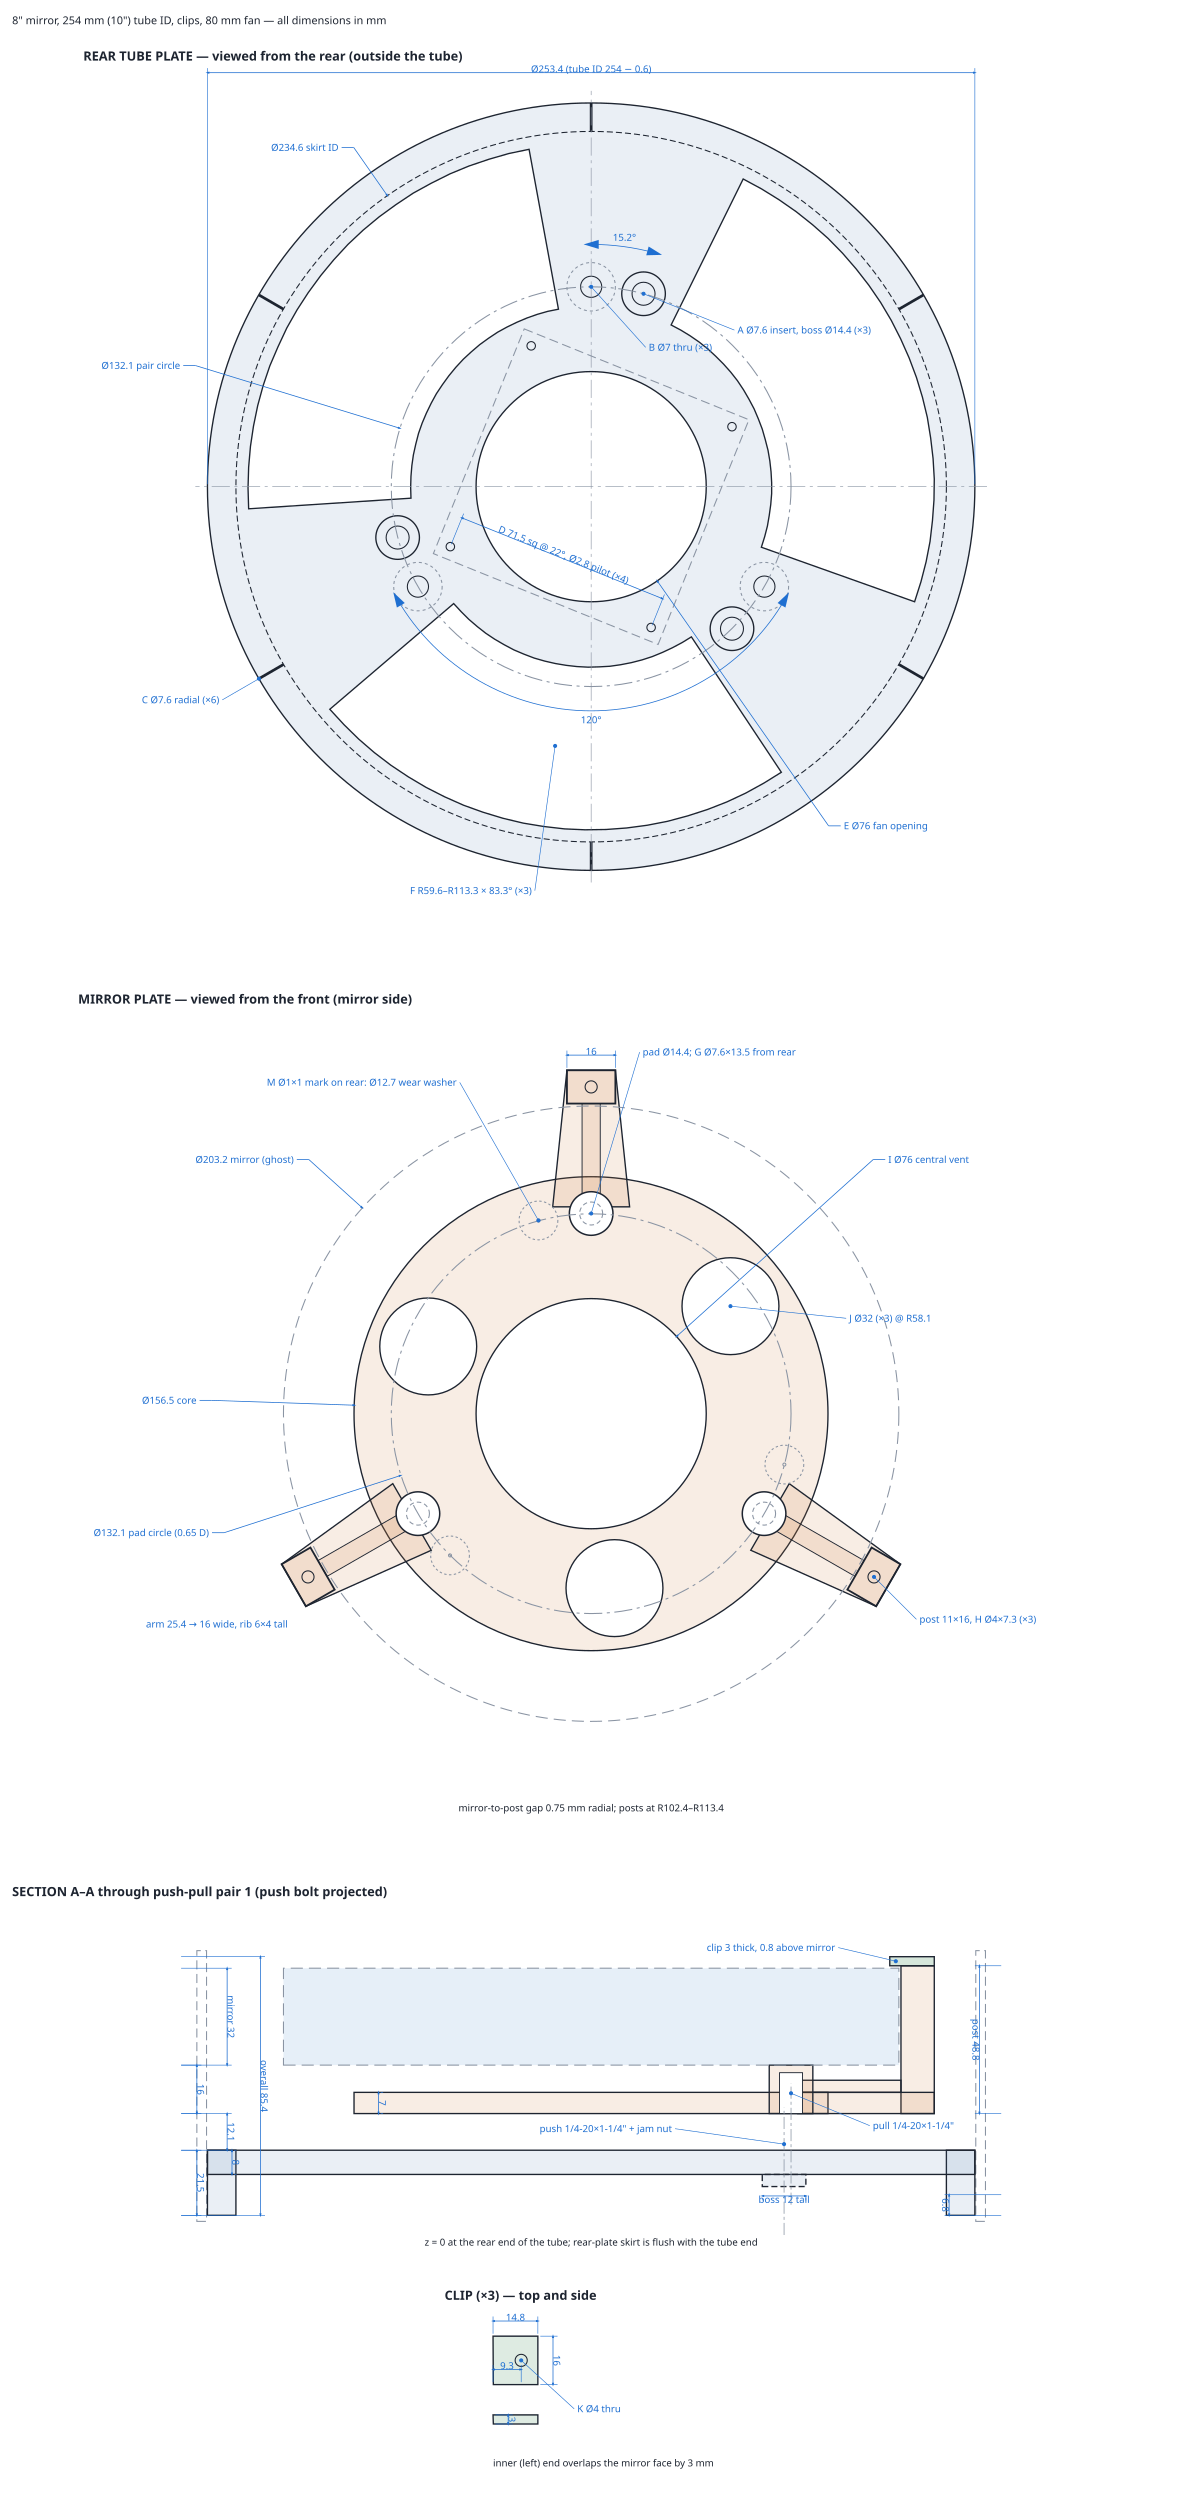
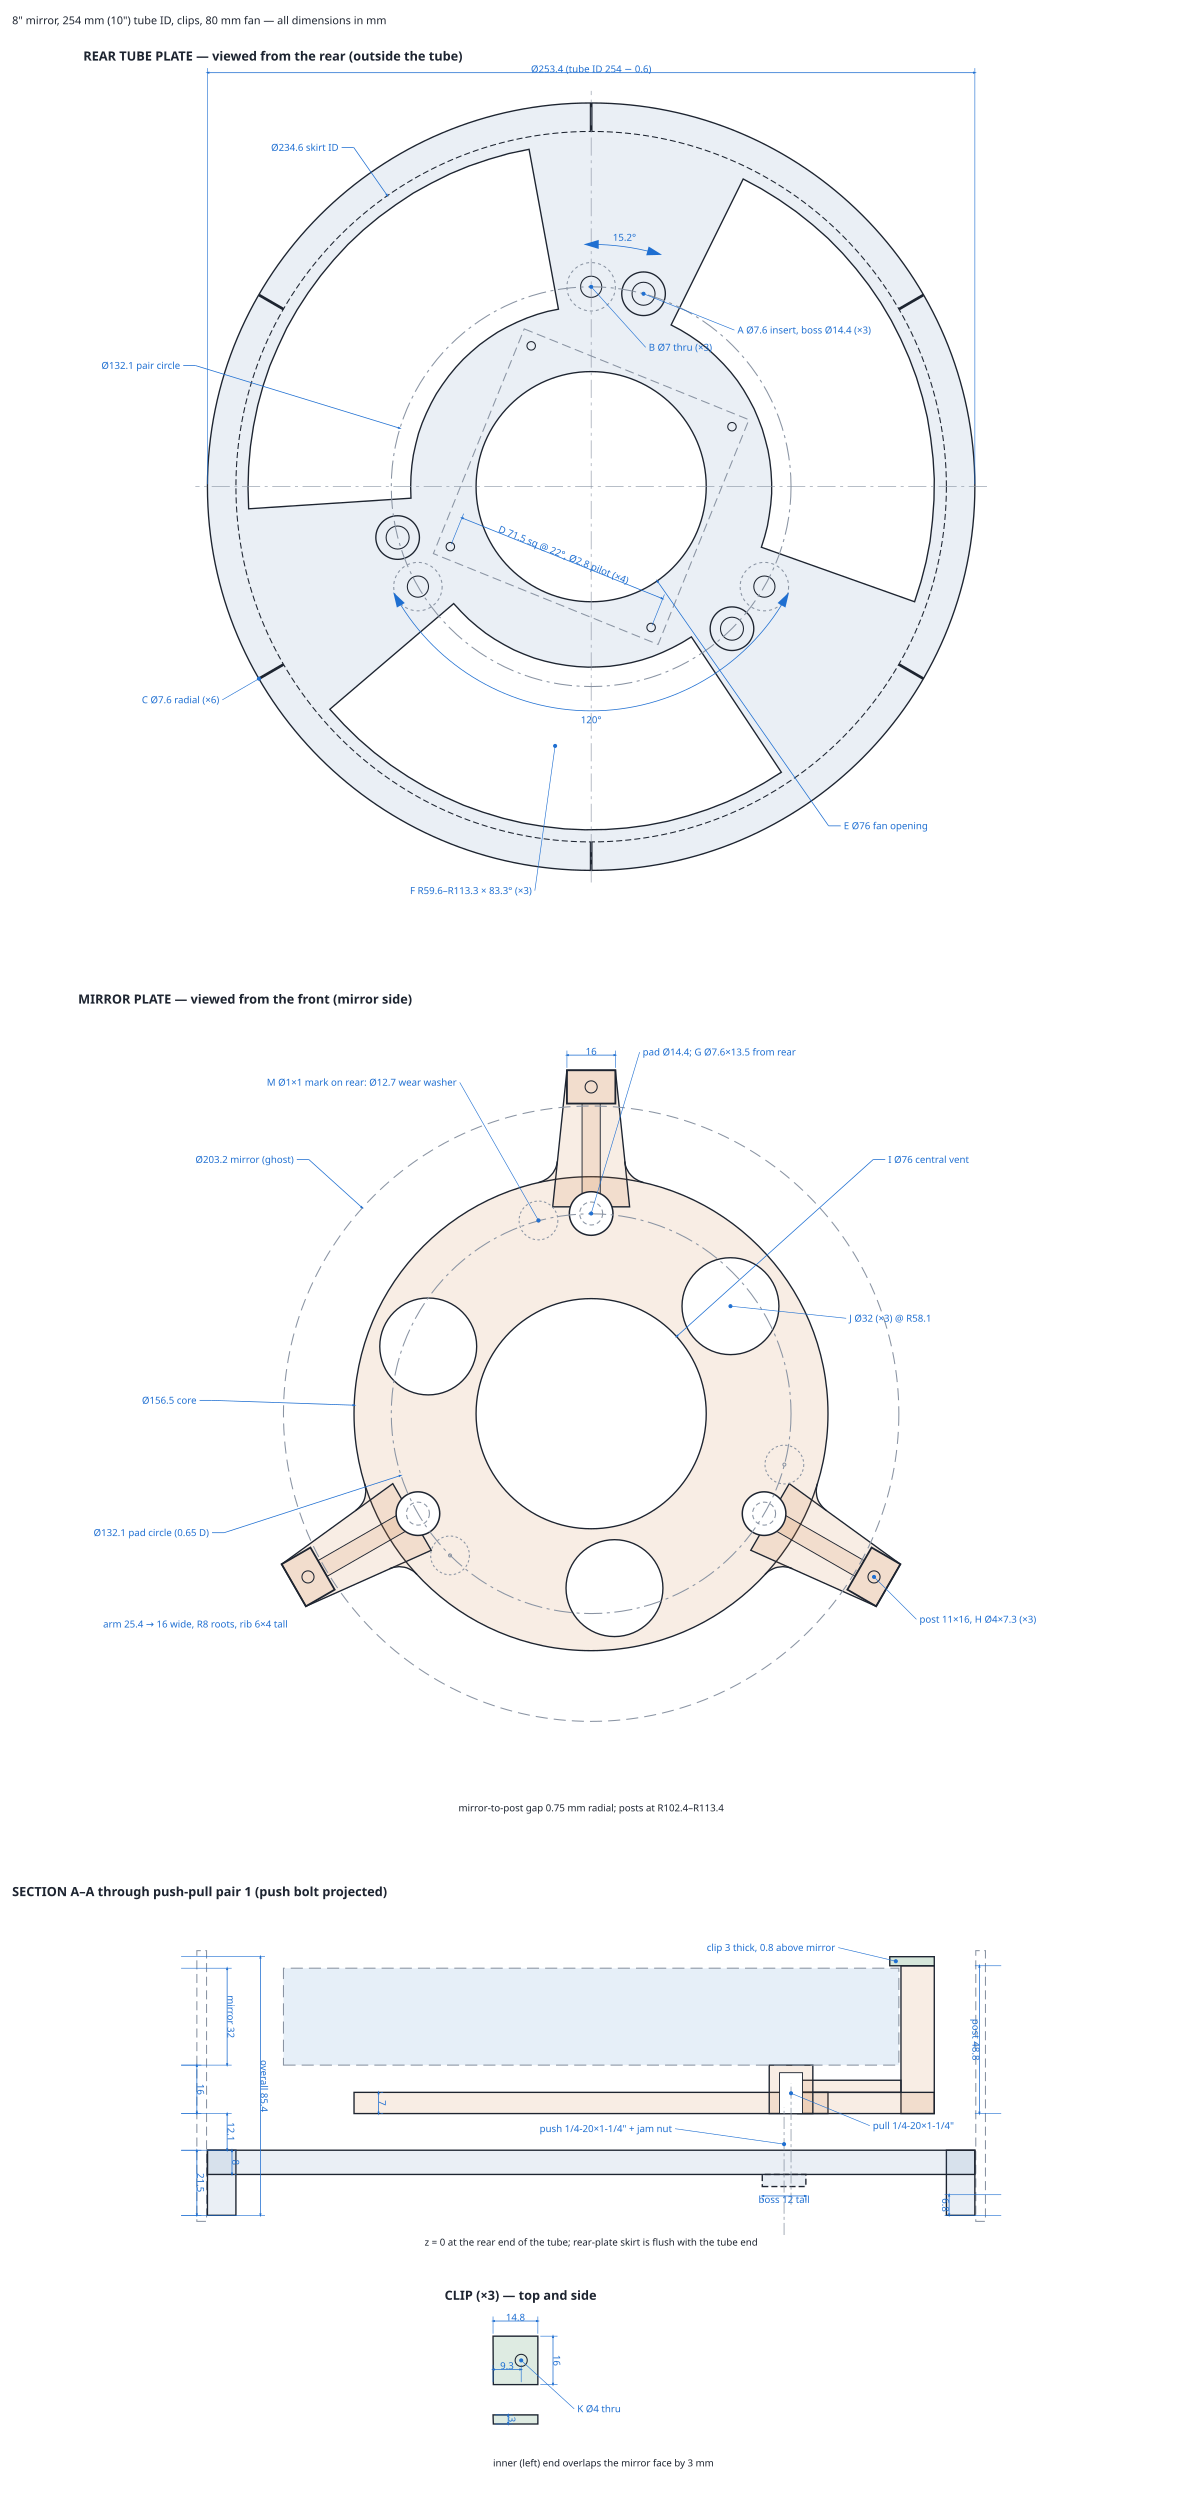
<svg xmlns="http://www.w3.org/2000/svg" viewBox="0 -12 390.4 825.5" font-family="ui-sans-serif, system-ui, sans-serif">
  <defs>
    <marker id="arr" viewBox="0 0 10 10" refX="5" refY="5" markerWidth="5" markerHeight="5" orient="auto-start-reverse">
      <path d="M0,2 L10,5 L0,8 z" fill="var(--dim, #1f6fd1)" />
    </marker>
  </defs>
  <text x="4" y="-4" font-size="3.6" text-anchor="start" fill="var(--ink, #1d2430)" dominant-baseline="auto">8" mirror, 254 mm (10") tube ID, clips, 80 mm fan — all dimensions in mm</text>
  <g transform="translate(23.5,0)">
    <text x="4" y="8" font-size="4.2" text-anchor="start" fill="var(--ink, #1d2430)" dominant-baseline="auto" font-weight="600">REAR TUBE PLATE — viewed from the rear (outside the tube)</text>
    <path d="M298.4,148.7A126.7,126.7 0 1,0 45,148.7A126.7,126.7 0 1,0 298.4,148.7ZM209.7,148.7A38,38 0 1,0 133.7,148.7A38,38 0 1,0 209.7,148.7ZM221.9,47.1L228,50.4L233.8,54L239.4,57.9L244.8,62.2L249.9,66.7L254.7,71.6L259.2,76.8L263.4,82.2L267.3,87.9L270.8,93.8L273.9,99.9L276.7,106.2L279.1,112.6L281.1,119.2L282.7,125.8L283.8,132.6L284.6,139.4L285,146.2L284.9,153.1L284.4,159.9L283.6,166.8L282.3,173.5L280.6,180.1L278.5,186.7L227.9,168.7L229,165.2L229.9,161.7L230.5,158.2L231,154.6L231.3,151L231.3,147.4L231.1,143.8L230.7,140.2L230.1,136.7L229.2,133.2L228.2,129.7L226.9,126.3L225.5,123L223.8,119.8L222,116.7L220,113.7L217.8,110.9L215.4,108.2L212.8,105.6L210.2,103.2L207.3,100.9L204.4,98.9L201.3,97L198.1,95.3ZM234.5,243L228.7,246.6L222.7,249.9L216.5,252.8L210.1,255.3L203.6,257.4L196.9,259.2L190.2,260.5L183.4,261.4L176.6,261.9L169.7,262L162.9,261.7L156,260.9L149.3,259.8L142.6,258.2L136,256.2L129.6,253.9L123.3,251.1L117.2,248L111.3,244.5L105.6,240.7L100.1,236.5L95,232.1L90.1,227.3L85.4,222.2L126.3,187.3L128.8,190L131.3,192.5L134.1,194.9L136.9,197.1L139.9,199.1L143,200.9L146.2,202.6L149.5,204L152.9,205.3L156.4,206.3L159.9,207.1L163.5,207.7L167,208.1L170.7,208.3L174.3,208.2L177.9,208L181.4,207.5L185,206.8L188.5,205.9L191.9,204.8L195.3,203.4L198.5,201.9L201.7,200.2L204.8,198.3ZM58.6,156L58.4,149.1L58.6,142.3L59.2,135.4L60.2,128.7L61.6,121.9L63.4,115.3L65.6,108.8L68.3,102.5L71.2,96.3L74.6,90.3L78.3,84.6L82.4,79L86.7,73.8L91.4,68.7L96.4,64L101.7,59.6L107.2,55.6L112.9,51.8L118.9,48.5L125.1,45.4L131.4,42.8L137.9,40.6L144.5,38.7L151.2,37.3L160.9,90.1L157.4,90.8L153.9,91.8L150.5,93L147.2,94.4L143.9,96L140.8,97.7L137.8,99.7L134.9,101.8L132.1,104.2L129.5,106.6L127,109.3L124.7,112.1L122.6,115L120.6,118L118.9,121.1L117.3,124.4L115.9,127.7L114.7,131.1L113.8,134.6L113,138.2L112.5,141.7L112.2,145.3L112.1,148.9L112.2,152.5Z" fill="var(--part, rgba(79,124,172,0.12))" stroke="var(--ink, #1d2430)" stroke-width="0.45" fill-rule="evenodd" />
    <circle cx="171.7" cy="148.7" r="117.3" fill="none" stroke="var(--ink, #1d2430)" stroke-width="0.35" stroke-dasharray="2 1" />
    <circle cx="189" cy="85" r="7.2" fill="none" stroke="var(--ink, #1d2430)" stroke-width="0.45" />
    <circle cx="189" cy="85" r="3.8" fill="none" stroke="var(--ink, #1d2430)" stroke-width="0.35" />
    <circle cx="171.7" cy="82.7" r="3.5" fill="none" stroke="var(--ink, #1d2430)" stroke-width="0.35" />
    <circle cx="171.7" cy="82.7" r="8" fill="none" stroke="var(--hid, #8a94a3)" stroke-width="0.35" stroke-dasharray="1 1" />
    <circle cx="218.2" cy="195.6" r="7.2" fill="none" stroke="var(--ink, #1d2430)" stroke-width="0.45" />
    <circle cx="218.2" cy="195.6" r="3.8" fill="none" stroke="var(--ink, #1d2430)" stroke-width="0.35" />
    <circle cx="228.9" cy="181.7" r="3.5" fill="none" stroke="var(--ink, #1d2430)" stroke-width="0.35" />
    <circle cx="228.9" cy="181.7" r="8" fill="none" stroke="var(--hid, #8a94a3)" stroke-width="0.35" stroke-dasharray="1 1" />
    <circle cx="107.8" cy="165.5" r="7.2" fill="none" stroke="var(--ink, #1d2430)" stroke-width="0.45" />
    <circle cx="107.8" cy="165.5" r="3.8" fill="none" stroke="var(--ink, #1d2430)" stroke-width="0.35" />
    <circle cx="114.5" cy="181.7" r="3.5" fill="none" stroke="var(--ink, #1d2430)" stroke-width="0.35" />
    <circle cx="114.5" cy="181.7" r="8" fill="none" stroke="var(--hid, #8a94a3)" stroke-width="0.35" stroke-dasharray="1 1" />
    <circle cx="151.9" cy="102.2" r="1.4" fill="none" stroke="var(--ink, #1d2430)" stroke-width="0.35" />
    <circle cx="218.2" cy="128.9" r="1.4" fill="none" stroke="var(--ink, #1d2430)" stroke-width="0.35" />
    <circle cx="191.5" cy="195.2" r="1.4" fill="none" stroke="var(--ink, #1d2430)" stroke-width="0.35" />
    <circle cx="125.2" cy="168.5" r="1.4" fill="none" stroke="var(--ink, #1d2430)" stroke-width="0.35" />
    <path d="M149.6,96.6L223.8,126.6L193.8,200.8L119.6,170.8Z" fill="none" stroke="var(--hid, #8a94a3)" stroke-width="0.35" stroke-dasharray="3 1.5" fill-rule="evenodd" />
    <line x1="70.1" y1="90.1" x2="62" y2="85.4" stroke="var(--ink, #1d2430)" stroke-width="0.9" />
    <line x1="171.7" y1="31.4" x2="171.7" y2="22" stroke="var(--ink, #1d2430)" stroke-width="0.9" />
    <line x1="273.3" y1="90.1" x2="281.4" y2="85.4" stroke="var(--ink, #1d2430)" stroke-width="0.9" />
    <line x1="273.3" y1="207.4" x2="281.4" y2="212.1" stroke="var(--ink, #1d2430)" stroke-width="0.9" />
    <line x1="171.7" y1="266" x2="171.7" y2="275.4" stroke="var(--ink, #1d2430)" stroke-width="0.9" />
    <line x1="70.1" y1="207.4" x2="62" y2="212.1" stroke="var(--ink, #1d2430)" stroke-width="0.9" />
    <circle cx="171.7" cy="148.7" r="66" fill="none" stroke="var(--hid, #8a94a3)" stroke-width="0.35" stroke-dasharray="6 1.5 1 1.5" />
    <line x1="302.4" y1="148.7" x2="41" y2="148.7" stroke="var(--hid, #8a94a3)" stroke-width="0.2" stroke-dasharray="6 1.5 1 1.5" />
    <line x1="171.7" y1="279.4" x2="171.7" y2="18" stroke="var(--hid, #8a94a3)" stroke-width="0.2" stroke-dasharray="6 1.5 1 1.5" />
    <line x1="45" y1="147.9" x2="45" y2="10.5" stroke="var(--dim, #1f6fd1)" stroke-width="0.2" />
    <line x1="298.4" y1="147.9" x2="298.4" y2="10.5" stroke="var(--dim, #1f6fd1)" stroke-width="0.2" />
    <line x1="45" y1="12" x2="298.4" y2="12" stroke="var(--dim, #1f6fd1)" stroke-width="0.25" marker-start="url(#arr)" marker-end="url(#arr)" />
    <text x="171.7" y="10.8" font-size="3.2" text-anchor="middle" fill="var(--dim, #1f6fd1)" dominant-baseline="middle">Ø253.4 (tube ID 254 − 0.6)</text>
    <path d="M93.3,36.7L104.4,52.6" fill="none" stroke="var(--dim, #1f6fd1)" stroke-width="0.25" marker-end="url(#arr)" />
    <line x1="93.3" y1="36.7" x2="89.3" y2="36.7" stroke="var(--dim, #1f6fd1)" stroke-width="0.25" />
    <text x="88.3" y="36.7" font-size="3.2" text-anchor="end" fill="var(--dim, #1f6fd1)" dominant-baseline="middle">Ø234.6 skirt ID</text>
    <path d="M41,108.7L108.5,129.4" fill="none" stroke="var(--dim, #1f6fd1)" stroke-width="0.25" marker-end="url(#arr)" />
    <line x1="41" y1="108.7" x2="37" y2="108.7" stroke="var(--dim, #1f6fd1)" stroke-width="0.25" />
    <text x="36" y="108.7" font-size="3.2" text-anchor="end" fill="var(--dim, #1f6fd1)" dominant-baseline="middle">Ø132.1 pair circle</text>
    <path d="M250.1,260.7L193.5,179.8" fill="none" stroke="var(--dim, #1f6fd1)" stroke-width="0.25" marker-end="url(#arr)" />
    <line x1="250.1" y1="260.7" x2="254.1" y2="260.7" stroke="var(--dim, #1f6fd1)" stroke-width="0.25" />
    <text x="255.1" y="260.7" font-size="3.2" text-anchor="start" fill="var(--dim, #1f6fd1)" dominant-baseline="middle">E Ø76 fan opening</text>
    <line x1="171.7" y1="82.7" x2="189.7" y2="102.7" stroke="var(--dim, #1f6fd1)" stroke-width="0.2" />
    <circle cx="171.7" cy="82.7" r="0.5" fill="var(--dim, #1f6fd1)" stroke="var(--dim, #1f6fd1)" stroke-width="0.35" />
    <text x="190.7" y="102.7" font-size="3.2" text-anchor="start" fill="var(--dim, #1f6fd1)" dominant-baseline="middle">B Ø7 thru (×3)</text>
    <line x1="189" y1="85" x2="219" y2="97" stroke="var(--dim, #1f6fd1)" stroke-width="0.2" />
    <circle cx="189" cy="85" r="0.5" fill="var(--dim, #1f6fd1)" stroke="var(--dim, #1f6fd1)" stroke-width="0.35" />
    <text x="220" y="97" font-size="3.2" text-anchor="start" fill="var(--dim, #1f6fd1)" dominant-baseline="middle">A Ø7.6 insert, boss Ø14.4 (×3)</text>
    <path d="M171.7,68.7A80,80 0 0,1 192.7,71.5" fill="none" stroke="var(--dim, #1f6fd1)" stroke-width="0.25" fill-rule="evenodd" />
    <path d="M171.7,68.7A80,80 0 0,1 192.7,71.5" fill="none" stroke="none" marker-start="url(#arr)" marker-end="url(#arr)" />
    <text x="182.7" y="66.4" font-size="3.2" text-anchor="middle" fill="var(--dim, #1f6fd1)" dominant-baseline="middle">15.2°</text>
    <path d="M235.8,185.7A74,74 0 0,1 107.6,185.7" fill="none" stroke="var(--dim, #1f6fd1)" stroke-width="0.25" fill-rule="evenodd" />
    <path d="M235.8,185.7A74,74 0 0,1 107.6,185.7" fill="none" stroke="none" marker-start="url(#arr)" marker-end="url(#arr)" />
    <text x="171.7" y="225.7" font-size="3.2" text-anchor="middle" fill="var(--dim, #1f6fd1)" dominant-baseline="middle">120°</text>
    <line x1="125.5" y1="167.7" x2="129.6" y2="157.6" stroke="var(--dim, #1f6fd1)" stroke-width="0.2" />
    <line x1="191.8" y1="194.5" x2="195.9" y2="184.3" stroke="var(--dim, #1f6fd1)" stroke-width="0.2" />
    <line x1="129" y1="159" x2="195.3" y2="185.7" stroke="var(--dim, #1f6fd1)" stroke-width="0.25" marker-start="url(#arr)" marker-end="url(#arr)" />
    <text x="162.6" y="171.2" font-size="3.2" text-anchor="middle" fill="var(--dim, #1f6fd1)" transform="rotate(22 162.6 171.2)" dominant-baseline="middle">D 71.5 sq @ 22°, Ø2.8 pilot (×4)</text>
    <line x1="159.8" y1="234.3" x2="153.1" y2="282.1" stroke="var(--dim, #1f6fd1)" stroke-width="0.2" />
    <circle cx="159.8" cy="234.3" r="0.5" fill="var(--dim, #1f6fd1)" stroke="var(--dim, #1f6fd1)" stroke-width="0.35" />
    <text x="152.1" y="282.1" font-size="3.2" text-anchor="end" fill="var(--dim, #1f6fd1)" dominant-baseline="middle">F R59.6–R113.3 × 83.3° (×3)</text>
    <line x1="62" y1="212.1" x2="49.9" y2="219.1" stroke="var(--dim, #1f6fd1)" stroke-width="0.2" />
    <circle cx="62" cy="212.1" r="0.5" fill="var(--dim, #1f6fd1)" stroke="var(--dim, #1f6fd1)" stroke-width="0.35" />
    <text x="48.9" y="219.1" font-size="3.2" text-anchor="end" fill="var(--dim, #1f6fd1)" dominant-baseline="middle">C Ø7.6 radial (×6)</text>
  </g>
  <g transform="translate(21.8,311.4)">
    <text x="4" y="8" font-size="4.2" text-anchor="start" fill="var(--ink, #1d2430)" dominant-baseline="auto" font-weight="600">MIRROR PLATE — viewed from the front (mirror side)</text>
    <path d="M251.6,143.4A78.2,78.2 0 1,0 95.1,143.4A78.2,78.2 0 1,0 251.6,143.4ZM211.4,143.4A38,38 0 1,0 135.4,143.4A38,38 0 1,0 211.4,143.4ZM135.6,121.2A16,16 0 1,0 103.6,121.2A16,16 0 1,0 135.6,121.2ZM197.1,201A16,16 0 1,0 165.1,201A16,16 0 1,0 197.1,201ZM235.4,107.9A16,16 0 1,0 203.4,107.9A16,16 0 1,0 235.4,107.9Z" fill="var(--part2, rgba(201,128,58,0.14))" stroke="var(--ink, #1d2430)" stroke-width="0.45" fill-rule="evenodd" />
    <path d="M186.1,75.1L181.4,30L165.4,30L160.7,75.1Z" fill="var(--part2, rgba(201,128,58,0.14))" stroke="var(--ink, #1d2430)" stroke-width="0.45" fill-rule="evenodd" />
+     <path d="M161.6,66L162.2,60.1L162.1,60.9L161.9,61.7L161.6,62.5L161.2,63.2L160.8,63.9L160.2,64.6L159.7,65.1L159,65.7L158.3,66.1L157.6,66.5L156.8,66.8L156,67.1L157,66.8L157.9,66.7L158.8,66.5L159.7,66.3L160.7,66.1Z" fill="var(--part2, rgba(201,128,58,0.14))" stroke="none" stroke-width="0.35" fill-rule="evenodd" />
+     <path d="M162.2,60.1L162.1,60.9L161.9,61.7L161.6,62.5L161.2,63.2L160.8,63.9L160.2,64.6L159.7,65.1L159,65.7L158.3,66.1L157.6,66.5L156.8,66.8L156,67.1" fill="none" stroke="var(--ink, #1d2430)" stroke-width="0.45" fill-rule="evenodd" />
+     <path d="M185.1,66L184.5,60.1L184.6,60.9L184.8,61.7L185.1,62.5L185.5,63.2L185.9,63.9L186.5,64.6L187,65.1L187.7,65.7L188.4,66.1L189.1,66.5L189.9,66.8L190.7,67.1L189.7,66.8L188.8,66.7L187.9,66.5L187,66.3L186,66.1Z" fill="var(--part2, rgba(201,128,58,0.14))" stroke="none" stroke-width="0.35" fill-rule="evenodd" />
+     <path d="M184.5,60.1L184.6,60.9L184.8,61.7L185.1,62.5L185.5,63.2L185.9,63.9L186.5,64.6L187,65.1L187.7,65.7L188.4,66.1L189.1,66.5L189.9,66.8L190.7,67.1" fill="none" stroke="var(--ink, #1d2430)" stroke-width="0.45" fill-rule="evenodd" />
    <path d="M176.4,75.1L176.4,41L170.4,41L170.4,75.1Z" fill="var(--part2, rgba(201,128,58,0.14))" stroke="var(--ink, #1d2430)" stroke-width="0.3" fill-rule="evenodd" />
    <path d="M181.4,41L181.4,30L165.4,30L165.4,41Z" fill="var(--part2, rgba(201,128,58,0.14))" stroke="var(--ink, #1d2430)" stroke-width="0.6" fill-rule="evenodd" />
    <circle cx="173.4" cy="77.3" r="7.2" fill="var(--bg, #fff)" stroke="var(--ink, #1d2430)" stroke-width="0.5" />
    <circle cx="173.4" cy="77.3" r="3.8" fill="none" stroke="var(--hid, #8a94a3)" stroke-width="0.35" stroke-dasharray="1.5 1" />
    <circle cx="156" cy="79.6" r="6.4" fill="none" stroke="var(--hid, #8a94a3)" stroke-width="0.35" stroke-dasharray="0.8 0.8" />
    <circle cx="156" cy="79.6" r="0.5" fill="none" stroke="var(--hid, #8a94a3)" stroke-width="0.35" />
    <circle cx="173.4" cy="35.5" r="2" fill="none" stroke="var(--ink, #1d2430)" stroke-width="0.35" />
    <path d="M107.9,166.5L71.2,193.1L79.2,207L120.6,188.5Z" fill="var(--part2, rgba(201,128,58,0.14))" stroke="var(--ink, #1d2430)" stroke-width="0.45" fill-rule="evenodd" />
+     <path d="M112.2,192.2L106.8,194.6L107.6,194.3L108.4,194.1L109.2,194L110,193.9L110.8,194L111.7,194.1L112.5,194.3L113.2,194.6L114,195L114.7,195.4L115.3,195.9L115.9,196.5L115.3,195.8L114.7,195.1L114,194.4L113.4,193.7L112.8,192.9Z" fill="var(--part2, rgba(201,128,58,0.14))" stroke="none" stroke-width="0.35" fill-rule="evenodd" />
+     <path d="M106.8,194.6L107.6,194.3L108.4,194.1L109.2,194L110,193.9L110.8,194L111.7,194.1L112.5,194.3L113.2,194.6L114,195L114.7,195.4L115.3,195.9L115.9,196.5" fill="none" stroke="var(--ink, #1d2430)" stroke-width="0.45" fill-rule="evenodd" />
+     <path d="M100.5,171.9L95.7,175.3L96.3,174.8L96.9,174.2L97.4,173.6L97.9,172.9L98.3,172.2L98.6,171.4L98.8,170.6L98.9,169.8L99,169L98.9,168.1L98.8,167.3L98.6,166.5L98.9,167.4L99.2,168.3L99.5,169.2L99.8,170.1L100.1,171Z" fill="var(--part2, rgba(201,128,58,0.14))" stroke="none" stroke-width="0.35" fill-rule="evenodd" />
+     <path d="M95.7,175.3L96.3,174.8L96.9,174.2L97.4,173.6L97.9,172.9L98.3,172.2L98.6,171.4L98.8,170.6L98.9,169.8L99,169L98.9,168.1L98.8,167.3L98.6,166.5" fill="none" stroke="var(--ink, #1d2430)" stroke-width="0.45" fill-rule="evenodd" />
    <path d="M112.8,174.9L83.2,191.9L86.2,197.1L115.8,180.1Z" fill="var(--part2, rgba(201,128,58,0.14))" stroke="var(--ink, #1d2430)" stroke-width="0.3" fill-rule="evenodd" />
    <path d="M80.7,187.6L71.2,193.1L79.2,207L88.7,201.5Z" fill="var(--part2, rgba(201,128,58,0.14))" stroke="var(--ink, #1d2430)" stroke-width="0.6" fill-rule="evenodd" />
    <circle cx="116.2" cy="176.4" r="7.2" fill="var(--bg, #fff)" stroke="var(--ink, #1d2430)" stroke-width="0.5" />
    <circle cx="116.2" cy="176.4" r="3.8" fill="none" stroke="var(--hid, #8a94a3)" stroke-width="0.35" stroke-dasharray="1.5 1" />
    <circle cx="126.8" cy="190.2" r="6.4" fill="none" stroke="var(--hid, #8a94a3)" stroke-width="0.35" stroke-dasharray="0.8 0.8" />
    <circle cx="126.8" cy="190.2" r="0.5" fill="none" stroke="var(--hid, #8a94a3)" stroke-width="0.35" />
    <circle cx="79.9" cy="197.3" r="2" fill="none" stroke="var(--ink, #1d2430)" stroke-width="0.35" />
    <path d="M226.1,188.5L267.5,207L275.5,193.1L238.8,166.5Z" fill="var(--part2, rgba(201,128,58,0.14))" stroke="var(--ink, #1d2430)" stroke-width="0.45" fill-rule="evenodd" />
+     <path d="M246.2,171.9L251,175.3L250.4,174.8L249.8,174.2L249.3,173.6L248.8,172.9L248.4,172.2L248.1,171.4L247.9,170.6L247.8,169.8L247.7,169L247.8,168.1L247.9,167.3L248.1,166.5L247.8,167.4L247.5,168.3L247.2,169.2L246.9,170.1L246.6,171Z" fill="var(--part2, rgba(201,128,58,0.14))" stroke="none" stroke-width="0.35" fill-rule="evenodd" />
+     <path d="M251,175.3L250.4,174.8L249.8,174.2L249.3,173.6L248.8,172.9L248.4,172.2L248.1,171.4L247.9,170.6L247.8,169.8L247.7,169L247.8,168.1L247.9,167.3L248.1,166.5" fill="none" stroke="var(--ink, #1d2430)" stroke-width="0.45" fill-rule="evenodd" />
+     <path d="M234.5,192.2L239.9,194.6L239.1,194.3L238.3,194.1L237.5,194L236.7,193.9L235.9,194L235,194.1L234.2,194.3L233.5,194.6L232.7,195L232,195.4L231.4,195.9L230.8,196.5L231.4,195.8L232,195.1L232.7,194.4L233.3,193.7L233.9,192.9Z" fill="var(--part2, rgba(201,128,58,0.14))" stroke="none" stroke-width="0.35" fill-rule="evenodd" />
+     <path d="M239.9,194.6L239.1,194.3L238.3,194.1L237.5,194L236.7,193.9L235.9,194L235,194.1L234.2,194.3L233.5,194.6L232.7,195L232,195.4L231.4,195.9L230.8,196.5" fill="none" stroke="var(--ink, #1d2430)" stroke-width="0.45" fill-rule="evenodd" />
    <path d="M230.9,180.1L260.5,197.1L263.5,191.9L233.9,174.9Z" fill="var(--part2, rgba(201,128,58,0.14))" stroke="var(--ink, #1d2430)" stroke-width="0.3" fill-rule="evenodd" />
    <path d="M258,201.5L267.5,207L275.5,193.1L266,187.6Z" fill="var(--part2, rgba(201,128,58,0.14))" stroke="var(--ink, #1d2430)" stroke-width="0.6" fill-rule="evenodd" />
    <circle cx="230.5" cy="176.4" r="7.2" fill="var(--bg, #fff)" stroke="var(--ink, #1d2430)" stroke-width="0.5" />
    <circle cx="230.5" cy="176.4" r="3.8" fill="none" stroke="var(--hid, #8a94a3)" stroke-width="0.35" stroke-dasharray="1.5 1" />
    <circle cx="237.2" cy="160.2" r="6.4" fill="none" stroke="var(--hid, #8a94a3)" stroke-width="0.35" stroke-dasharray="0.8 0.8" />
    <circle cx="237.2" cy="160.2" r="0.5" fill="none" stroke="var(--hid, #8a94a3)" stroke-width="0.35" />
    <circle cx="266.8" cy="197.3" r="2" fill="none" stroke="var(--ink, #1d2430)" stroke-width="0.35" />
    <circle cx="173.4" cy="143.4" r="101.6" fill="none" stroke="var(--hid, #8a94a3)" stroke-width="0.35" stroke-dasharray="4 2" />
    <circle cx="173.4" cy="143.4" r="66" fill="none" stroke="var(--hid, #8a94a3)" stroke-width="0.35" stroke-dasharray="6 1.5 1 1.5" />
    <path d="M48.1,139L95.2,140.6" fill="none" stroke="var(--dim, #1f6fd1)" stroke-width="0.25" marker-end="url(#arr)" />
    <line x1="48.1" y1="139" x2="44.1" y2="139" stroke="var(--dim, #1f6fd1)" stroke-width="0.25" />
    <text x="43.1" y="139" font-size="3.2" text-anchor="end" fill="var(--dim, #1f6fd1)" dominant-baseline="middle">Ø156.5 core</text>
    <path d="M52.2,182.7L110.5,163.8" fill="none" stroke="var(--dim, #1f6fd1)" stroke-width="0.25" marker-end="url(#arr)" />
    <line x1="52.2" y1="182.7" x2="48.2" y2="182.7" stroke="var(--dim, #1f6fd1)" stroke-width="0.25" />
    <text x="47.2" y="182.7" font-size="3.2" text-anchor="end" fill="var(--dim, #1f6fd1)" dominant-baseline="middle">Ø132.1 pad circle (0.65 D)</text>
    <path d="M80.2,59.5L97.8,75.4" fill="none" stroke="var(--dim, #1f6fd1)" stroke-width="0.25" marker-end="url(#arr)" />
    <line x1="80.2" y1="59.5" x2="76.2" y2="59.5" stroke="var(--dim, #1f6fd1)" stroke-width="0.25" />
    <text x="75.2" y="59.5" font-size="3.2" text-anchor="end" fill="var(--dim, #1f6fd1)" dominant-baseline="middle">Ø203.2 mirror (ghost)</text>
    <path d="M266.5,59.5L201.6,117.9" fill="none" stroke="var(--dim, #1f6fd1)" stroke-width="0.25" marker-end="url(#arr)" />
    <line x1="266.5" y1="59.5" x2="270.5" y2="59.5" stroke="var(--dim, #1f6fd1)" stroke-width="0.25" />
    <text x="271.5" y="59.5" font-size="3.2" text-anchor="start" fill="var(--dim, #1f6fd1)" dominant-baseline="middle">I Ø76 central vent</text>
    <line x1="173.4" y1="77.3" x2="189.4" y2="24" stroke="var(--dim, #1f6fd1)" stroke-width="0.2" />
    <circle cx="173.4" cy="77.3" r="0.5" fill="var(--dim, #1f6fd1)" stroke="var(--dim, #1f6fd1)" stroke-width="0.35" />
    <text x="190.4" y="24" font-size="3.2" text-anchor="start" fill="var(--dim, #1f6fd1)" dominant-baseline="middle">pad Ø14.4; G Ø7.6×13.5 from rear</text>
    <line x1="156" y1="79.6" x2="130" y2="34" stroke="var(--dim, #1f6fd1)" stroke-width="0.2" />
    <circle cx="156" cy="79.6" r="0.5" fill="var(--dim, #1f6fd1)" stroke="var(--dim, #1f6fd1)" stroke-width="0.35" />
    <text x="129" y="34" font-size="3.2" text-anchor="end" fill="var(--dim, #1f6fd1)" dominant-baseline="middle">M Ø1×1 mark on rear: Ø12.7 wear washer</text>
    <line x1="181.4" y1="29.2" x2="181.4" y2="23.5" stroke="var(--dim, #1f6fd1)" stroke-width="0.2" />
    <line x1="165.4" y1="29.2" x2="165.4" y2="23.5" stroke="var(--dim, #1f6fd1)" stroke-width="0.2" />
    <line x1="181.4" y1="25" x2="165.4" y2="25" stroke="var(--dim, #1f6fd1)" stroke-width="0.25" marker-start="url(#arr)" marker-end="url(#arr)" />
    <text x="173.4" y="23.8" font-size="3.2" text-anchor="middle" fill="var(--dim, #1f6fd1)" transform="rotate(360 173.4 23.8)" dominant-baseline="middle">16</text>
    <line x1="266.8" y1="197.3" x2="280.8" y2="211.3" stroke="var(--dim, #1f6fd1)" stroke-width="0.2" />
    <circle cx="266.8" cy="197.3" r="0.5" fill="var(--dim, #1f6fd1)" stroke="var(--dim, #1f6fd1)" stroke-width="0.35" />
    <text x="281.8" y="211.3" font-size="3.2" text-anchor="start" fill="var(--dim, #1f6fd1)" dominant-baseline="middle">post 11×16, H Ø4×7.3 (×3)</text>
-     <text x="73.2" y="214" font-size="3.2" text-anchor="end" fill="var(--dim, #1f6fd1)" dominant-baseline="auto">arm 25.4 → 16 wide, rib 6×4 tall</text>
+     <text x="73.2" y="214" font-size="3.2" text-anchor="end" fill="var(--dim, #1f6fd1)" dominant-baseline="auto">arm 25.4 → 16 wide, R8 roots, rib 6×4 tall</text>
    <text x="173.4" y="274.7" font-size="3.2" text-anchor="middle" fill="var(--ink, #1d2430)" dominant-baseline="auto">mirror-to-post gap 0.75 mm radial; posts at R102.4–R113.4</text>
    <line x1="219.4" y1="107.9" x2="257.6" y2="111.9" stroke="var(--dim, #1f6fd1)" stroke-width="0.2" />
    <circle cx="219.4" cy="107.9" r="0.5" fill="var(--dim, #1f6fd1)" stroke="var(--dim, #1f6fd1)" stroke-width="0.35" />
    <text x="258.6" y="111.9" font-size="3.2" text-anchor="start" fill="var(--dim, #1f6fd1)" dominant-baseline="middle">J Ø32 (×3) @ R58.1</text>
  </g>
  <g transform="translate(0,606.1)">
    <text x="4" y="8" font-size="4.2" text-anchor="start" fill="var(--ink, #1d2430)" dominant-baseline="auto" font-weight="600">SECTION A–A through push-pull pair 1 (push bolt projected)</text>
    <path d="M322.2,115.4L325.4,115.4L325.4,26L322.2,26Z" fill="none" stroke="var(--hid, #8a94a3)" stroke-width="0.35" stroke-dasharray="3 1.5" fill-rule="evenodd" />
    <path d="M65,115.4L68.2,115.4L68.2,26L65,26Z" fill="none" stroke="var(--hid, #8a94a3)" stroke-width="0.35" stroke-dasharray="3 1.5" fill-rule="evenodd" />
    <path d="M312.5,113.4L321.9,113.4L321.9,91.9L312.5,91.9Z" fill="var(--part, rgba(79,124,172,0.12))" stroke="var(--ink, #1d2430)" stroke-width="0.45" fill-rule="evenodd" />
    <path d="M77.9,113.4L68.5,113.4L68.5,91.9L77.9,91.9Z" fill="var(--part, rgba(79,124,172,0.12))" stroke="var(--ink, #1d2430)" stroke-width="0.45" fill-rule="evenodd" />
    <path d="M68.5,99.9L321.9,99.9L321.9,91.9L68.5,91.9Z" fill="var(--part, rgba(79,124,172,0.12))" stroke="var(--ink, #1d2430)" stroke-width="0.45" fill-rule="evenodd" />
    <path d="M251.7,103.9L266.1,103.9L266.1,99.9L251.7,99.9Z" fill="var(--part, rgba(79,124,172,0.12))" stroke="var(--ink, #1d2430)" stroke-width="0.45" stroke-dasharray="2 1" fill-rule="evenodd" />
    <path d="M116.9,79.8L273.4,79.8L273.4,72.8L116.9,72.8Z" fill="var(--part2, rgba(201,128,58,0.14))" stroke="var(--ink, #1d2430)" stroke-width="0.45" fill-rule="evenodd" />
    <path d="M297.5,79.8L308.5,79.8L308.5,31L297.5,31Z" fill="var(--part2, rgba(201,128,58,0.14))" stroke="var(--ink, #1d2430)" stroke-width="0.45" fill-rule="evenodd" />
    <path d="M263.4,79.8L308.5,79.8L308.5,72.8L263.4,72.8Z" fill="var(--part2, rgba(201,128,58,0.14))" stroke="var(--ink, #1d2430)" stroke-width="0.45" fill-rule="evenodd" />
    <path d="M263.4,72.8L297.5,72.8L297.5,68.8L263.4,68.8Z" fill="var(--part2, rgba(201,128,58,0.14))" stroke="var(--ink, #1d2430)" stroke-width="0.45" fill-rule="evenodd" />
    <path d="M254,79.8L268.4,79.8L268.4,63.8L254,63.8Z" fill="var(--part2, rgba(201,128,58,0.14))" stroke="var(--ink, #1d2430)" stroke-width="0.45" fill-rule="evenodd" />
    <path d="M257.4,79.8L265,79.8L265,66.3L257.4,66.3Z" fill="var(--bg, #fff)" stroke="var(--ink, #1d2430)" stroke-width="0.3" fill-rule="evenodd" />
    <path d="M93.6,63.8L296.8,63.8L296.8,31.8L93.6,31.8Z" fill="var(--ghost, rgba(120,170,220,0.18))" stroke="var(--hid, #8a94a3)" stroke-width="0.35" stroke-dasharray="4 2" fill-rule="evenodd" />
    <path d="M293.8,31L308.5,31L308.5,28L293.8,28Z" fill="rgba(90,158,111,0.25)" stroke="var(--ink, #1d2430)" stroke-width="0.45" fill-rule="evenodd" />
    <line x1="261.2" y1="109.9" x2="261.2" y2="69.8" stroke="var(--hid, #8a94a3)" stroke-width="0.25" stroke-dasharray="4 1 1 1" />
    <line x1="258.9" y1="119.9" x2="258.9" y2="77.8" stroke="var(--hid, #8a94a3)" stroke-width="0.25" stroke-dasharray="4 1 1 1" />
    <line x1="59.8" y1="113.4" x2="66.5" y2="113.4" stroke="var(--dim, #1f6fd1)" stroke-width="0.2" />
    <line x1="59.8" y1="91.9" x2="66.5" y2="91.9" stroke="var(--dim, #1f6fd1)" stroke-width="0.2" />
    <line x1="65" y1="113.4" x2="65" y2="91.9" stroke="var(--dim, #1f6fd1)" stroke-width="0.25" marker-start="url(#arr)" marker-end="url(#arr)" />
    <text x="66.2" y="102.6" font-size="3.2" text-anchor="middle" fill="var(--dim, #1f6fd1)" transform="rotate(90 66.2 102.6)" dominant-baseline="middle">21.5</text>
    <line x1="77.3" y1="99.9" x2="78.1" y2="99.9" stroke="var(--dim, #1f6fd1)" stroke-width="0.2" />
    <line x1="77.3" y1="91.9" x2="78.1" y2="91.9" stroke="var(--dim, #1f6fd1)" stroke-width="0.2" />
    <line x1="76.6" y1="99.9" x2="76.6" y2="91.9" stroke="var(--dim, #1f6fd1)" stroke-width="0.25" marker-start="url(#arr)" marker-end="url(#arr)" />
    <text x="77.8" y="95.9" font-size="3.2" text-anchor="middle" fill="var(--dim, #1f6fd1)" transform="rotate(90 77.8 95.9)" dominant-baseline="middle">8</text>
    <line x1="59.8" y1="91.9" x2="76.5" y2="91.9" stroke="var(--dim, #1f6fd1)" stroke-width="0.2" />
    <line x1="59.8" y1="79.8" x2="76.5" y2="79.8" stroke="var(--dim, #1f6fd1)" stroke-width="0.2" />
    <line x1="75" y1="91.9" x2="75" y2="79.8" stroke="var(--dim, #1f6fd1)" stroke-width="0.25" marker-start="url(#arr)" marker-end="url(#arr)" />
    <text x="76.2" y="85.8" font-size="3.2" text-anchor="middle" fill="var(--dim, #1f6fd1)" transform="rotate(90 76.2 85.8)" dominant-baseline="middle">12.1</text>
    <line x1="125.7" y1="79.8" x2="126.5" y2="79.8" stroke="var(--dim, #1f6fd1)" stroke-width="0.2" />
    <line x1="125.7" y1="72.8" x2="126.5" y2="72.8" stroke="var(--dim, #1f6fd1)" stroke-width="0.2" />
    <line x1="125" y1="79.8" x2="125" y2="72.8" stroke="var(--dim, #1f6fd1)" stroke-width="0.25" marker-start="url(#arr)" marker-end="url(#arr)" />
    <text x="126.2" y="76.3" font-size="3.2" text-anchor="middle" fill="var(--dim, #1f6fd1)" transform="rotate(90 126.2 76.3)" dominant-baseline="middle">7</text>
    <line x1="59.8" y1="79.8" x2="66.5" y2="79.8" stroke="var(--dim, #1f6fd1)" stroke-width="0.2" />
    <line x1="59.8" y1="63.8" x2="66.5" y2="63.8" stroke="var(--dim, #1f6fd1)" stroke-width="0.2" />
    <line x1="65" y1="79.8" x2="65" y2="63.8" stroke="var(--dim, #1f6fd1)" stroke-width="0.25" marker-start="url(#arr)" marker-end="url(#arr)" />
    <text x="66.2" y="71.8" font-size="3.2" text-anchor="middle" fill="var(--dim, #1f6fd1)" transform="rotate(90 66.2 71.8)" dominant-baseline="middle">16</text>
    <line x1="59.8" y1="63.8" x2="76.5" y2="63.8" stroke="var(--dim, #1f6fd1)" stroke-width="0.2" />
    <line x1="59.8" y1="31.8" x2="76.5" y2="31.8" stroke="var(--dim, #1f6fd1)" stroke-width="0.2" />
    <line x1="75" y1="63.8" x2="75" y2="31.8" stroke="var(--dim, #1f6fd1)" stroke-width="0.25" marker-start="url(#arr)" marker-end="url(#arr)" />
    <text x="76.2" y="47.8" font-size="3.2" text-anchor="middle" fill="var(--dim, #1f6fd1)" transform="rotate(90 76.2 47.8)" dominant-baseline="middle">mirror 32</text>
    <line x1="59.8" y1="113.4" x2="87.5" y2="113.4" stroke="var(--dim, #1f6fd1)" stroke-width="0.2" />
    <line x1="59.8" y1="28" x2="87.5" y2="28" stroke="var(--dim, #1f6fd1)" stroke-width="0.2" />
    <line x1="86" y1="113.4" x2="86" y2="28" stroke="var(--dim, #1f6fd1)" stroke-width="0.25" marker-start="url(#arr)" marker-end="url(#arr)" />
    <text x="87.2" y="70.7" font-size="3.2" text-anchor="middle" fill="var(--dim, #1f6fd1)" transform="rotate(90 87.2 70.7)" dominant-baseline="middle">overall 85.4</text>
    <line x1="330.6" y1="79.8" x2="321.9" y2="79.8" stroke="var(--dim, #1f6fd1)" stroke-width="0.2" />
    <line x1="330.6" y1="31" x2="321.9" y2="31" stroke="var(--dim, #1f6fd1)" stroke-width="0.2" />
    <line x1="323.4" y1="79.8" x2="323.4" y2="31" stroke="var(--dim, #1f6fd1)" stroke-width="0.25" marker-start="url(#arr)" marker-end="url(#arr)" />
    <text x="322.2" y="55.4" font-size="3.2" text-anchor="middle" fill="var(--dim, #1f6fd1)" transform="rotate(90 322.2 55.4)" dominant-baseline="middle">post 48.8</text>
    <line x1="330.6" y1="113.4" x2="311.9" y2="113.4" stroke="var(--dim, #1f6fd1)" stroke-width="0.2" />
    <line x1="330.6" y1="106.6" x2="311.9" y2="106.6" stroke="var(--dim, #1f6fd1)" stroke-width="0.2" />
    <line x1="313.4" y1="113.4" x2="313.4" y2="106.6" stroke="var(--dim, #1f6fd1)" stroke-width="0.25" marker-start="url(#arr)" marker-end="url(#arr)" />
    <text x="312.2" y="110" font-size="3.2" text-anchor="middle" fill="var(--dim, #1f6fd1)" transform="rotate(90 312.2 110)" dominant-baseline="middle">6.8</text>
    <line x1="251.7" y1="107.7" x2="251.7" y2="108.5" stroke="var(--dim, #1f6fd1)" stroke-width="0.2" />
    <line x1="266.1" y1="107.7" x2="266.1" y2="108.5" stroke="var(--dim, #1f6fd1)" stroke-width="0.2" />
    <line x1="251.7" y1="107" x2="266.1" y2="107" stroke="var(--dim, #1f6fd1)" stroke-width="0.25" marker-start="url(#arr)" marker-end="url(#arr)" />
    <text x="258.9" y="108.2" font-size="3.2" text-anchor="middle" fill="var(--dim, #1f6fd1)" dominant-baseline="middle">boss 12 tall</text>
    <line x1="295.8" y1="29.5" x2="276.8" y2="25" stroke="var(--dim, #1f6fd1)" stroke-width="0.2" />
    <circle cx="295.8" cy="29.5" r="0.5" fill="var(--dim, #1f6fd1)" stroke="var(--dim, #1f6fd1)" stroke-width="0.35" />
    <text x="275.8" y="25" font-size="3.2" text-anchor="end" fill="var(--dim, #1f6fd1)" dominant-baseline="middle">clip 3 thick, 0.8 above mirror</text>
    <line x1="261.2" y1="73.1" x2="287.2" y2="83.8" stroke="var(--dim, #1f6fd1)" stroke-width="0.2" />
    <circle cx="261.2" cy="73.1" r="0.5" fill="var(--dim, #1f6fd1)" stroke="var(--dim, #1f6fd1)" stroke-width="0.35" />
    <text x="288.2" y="83.8" font-size="3.2" text-anchor="start" fill="var(--dim, #1f6fd1)" dominant-baseline="middle">pull 1/4-20×1-1/4"</text>
    <line x1="258.9" y1="89.9" x2="222.9" y2="84.8" stroke="var(--dim, #1f6fd1)" stroke-width="0.2" />
    <circle cx="258.9" cy="89.9" r="0.5" fill="var(--dim, #1f6fd1)" stroke="var(--dim, #1f6fd1)" stroke-width="0.35" />
    <text x="221.9" y="84.8" font-size="3.2" text-anchor="end" fill="var(--dim, #1f6fd1)" dominant-baseline="middle">push 1/4-20×1-1/4" + jam nut</text>
    <text x="195.2" y="123.4" font-size="3.2" text-anchor="middle" fill="var(--ink, #1d2430)" dominant-baseline="auto">z = 0 at the rear end of the tube; rear-plate skirt is flush with the tube end</text>
  </g>
  <g transform="translate(142.8,739.4)">
    <text x="4" y="8" font-size="4.2" text-anchor="start" fill="var(--ink, #1d2430)" dominant-baseline="auto" font-weight="600">CLIP (×3) — top and side</text>
    <path d="M20,20h14.8v16h-14.7Z" fill="rgba(90,158,111,0.2)" stroke="var(--ink, #1d2430)" stroke-width="0.45" fill-rule="evenodd" />
    <circle cx="29.3" cy="28" r="2" fill="none" stroke="var(--ink, #1d2430)" stroke-width="0.35" />
    <line x1="20" y1="19.2" x2="20" y2="13.5" stroke="var(--dim, #1f6fd1)" stroke-width="0.2" />
    <line x1="34.8" y1="19.2" x2="34.8" y2="13.5" stroke="var(--dim, #1f6fd1)" stroke-width="0.2" />
    <line x1="20" y1="15" x2="34.8" y2="15" stroke="var(--dim, #1f6fd1)" stroke-width="0.25" marker-start="url(#arr)" marker-end="url(#arr)" />
    <text x="27.4" y="13.8" font-size="3.2" text-anchor="middle" fill="var(--dim, #1f6fd1)" dominant-baseline="middle">14.8</text>
    <line x1="35.6" y1="20" x2="41.3" y2="20" stroke="var(--dim, #1f6fd1)" stroke-width="0.2" />
    <line x1="35.6" y1="36" x2="41.3" y2="36" stroke="var(--dim, #1f6fd1)" stroke-width="0.2" />
    <line x1="39.8" y1="20" x2="39.8" y2="36" stroke="var(--dim, #1f6fd1)" stroke-width="0.25" marker-start="url(#arr)" marker-end="url(#arr)" />
    <text x="41" y="28" font-size="3.2" text-anchor="middle" fill="var(--dim, #1f6fd1)" transform="rotate(90 41 28)" dominant-baseline="middle">16</text>
    <line x1="20" y1="35.2" x2="20" y2="29.5" stroke="var(--dim, #1f6fd1)" stroke-width="0.2" />
    <line x1="29.3" y1="35.2" x2="29.3" y2="29.5" stroke="var(--dim, #1f6fd1)" stroke-width="0.2" />
    <line x1="20" y1="31" x2="29.3" y2="31" stroke="var(--dim, #1f6fd1)" stroke-width="0.25" marker-start="url(#arr)" marker-end="url(#arr)" />
    <text x="24.6" y="29.8" font-size="3.2" text-anchor="middle" fill="var(--dim, #1f6fd1)" dominant-baseline="middle">9.3</text>
    <line x1="29.3" y1="28" x2="46.8" y2="44" stroke="var(--dim, #1f6fd1)" stroke-width="0.2" />
    <circle cx="29.3" cy="28" r="0.5" fill="var(--dim, #1f6fd1)" stroke="var(--dim, #1f6fd1)" stroke-width="0.35" />
    <text x="47.8" y="44" font-size="3.2" text-anchor="start" fill="var(--dim, #1f6fd1)" dominant-baseline="middle">K Ø4 thru</text>
    <path d="M20,46h14.8v3h-14.7Z" fill="rgba(90,158,111,0.2)" stroke="var(--ink, #1d2430)" stroke-width="0.45" fill-rule="evenodd" />
    <line x1="20.8" y1="49" x2="26.5" y2="49" stroke="var(--dim, #1f6fd1)" stroke-width="0.2" />
    <line x1="20.8" y1="46" x2="26.5" y2="46" stroke="var(--dim, #1f6fd1)" stroke-width="0.2" />
    <line x1="25" y1="49" x2="25" y2="46" stroke="var(--dim, #1f6fd1)" stroke-width="0.25" marker-start="url(#arr)" marker-end="url(#arr)" />
    <text x="26.2" y="47.5" font-size="3.2" text-anchor="middle" fill="var(--dim, #1f6fd1)" transform="rotate(90 26.2 47.5)" dominant-baseline="middle">3</text>
    <text x="20" y="63" font-size="3.2" text-anchor="start" fill="var(--ink, #1d2430)" dominant-baseline="auto">inner (left) end overlaps the mirror face by 3 mm</text>
  </g>
</svg>
